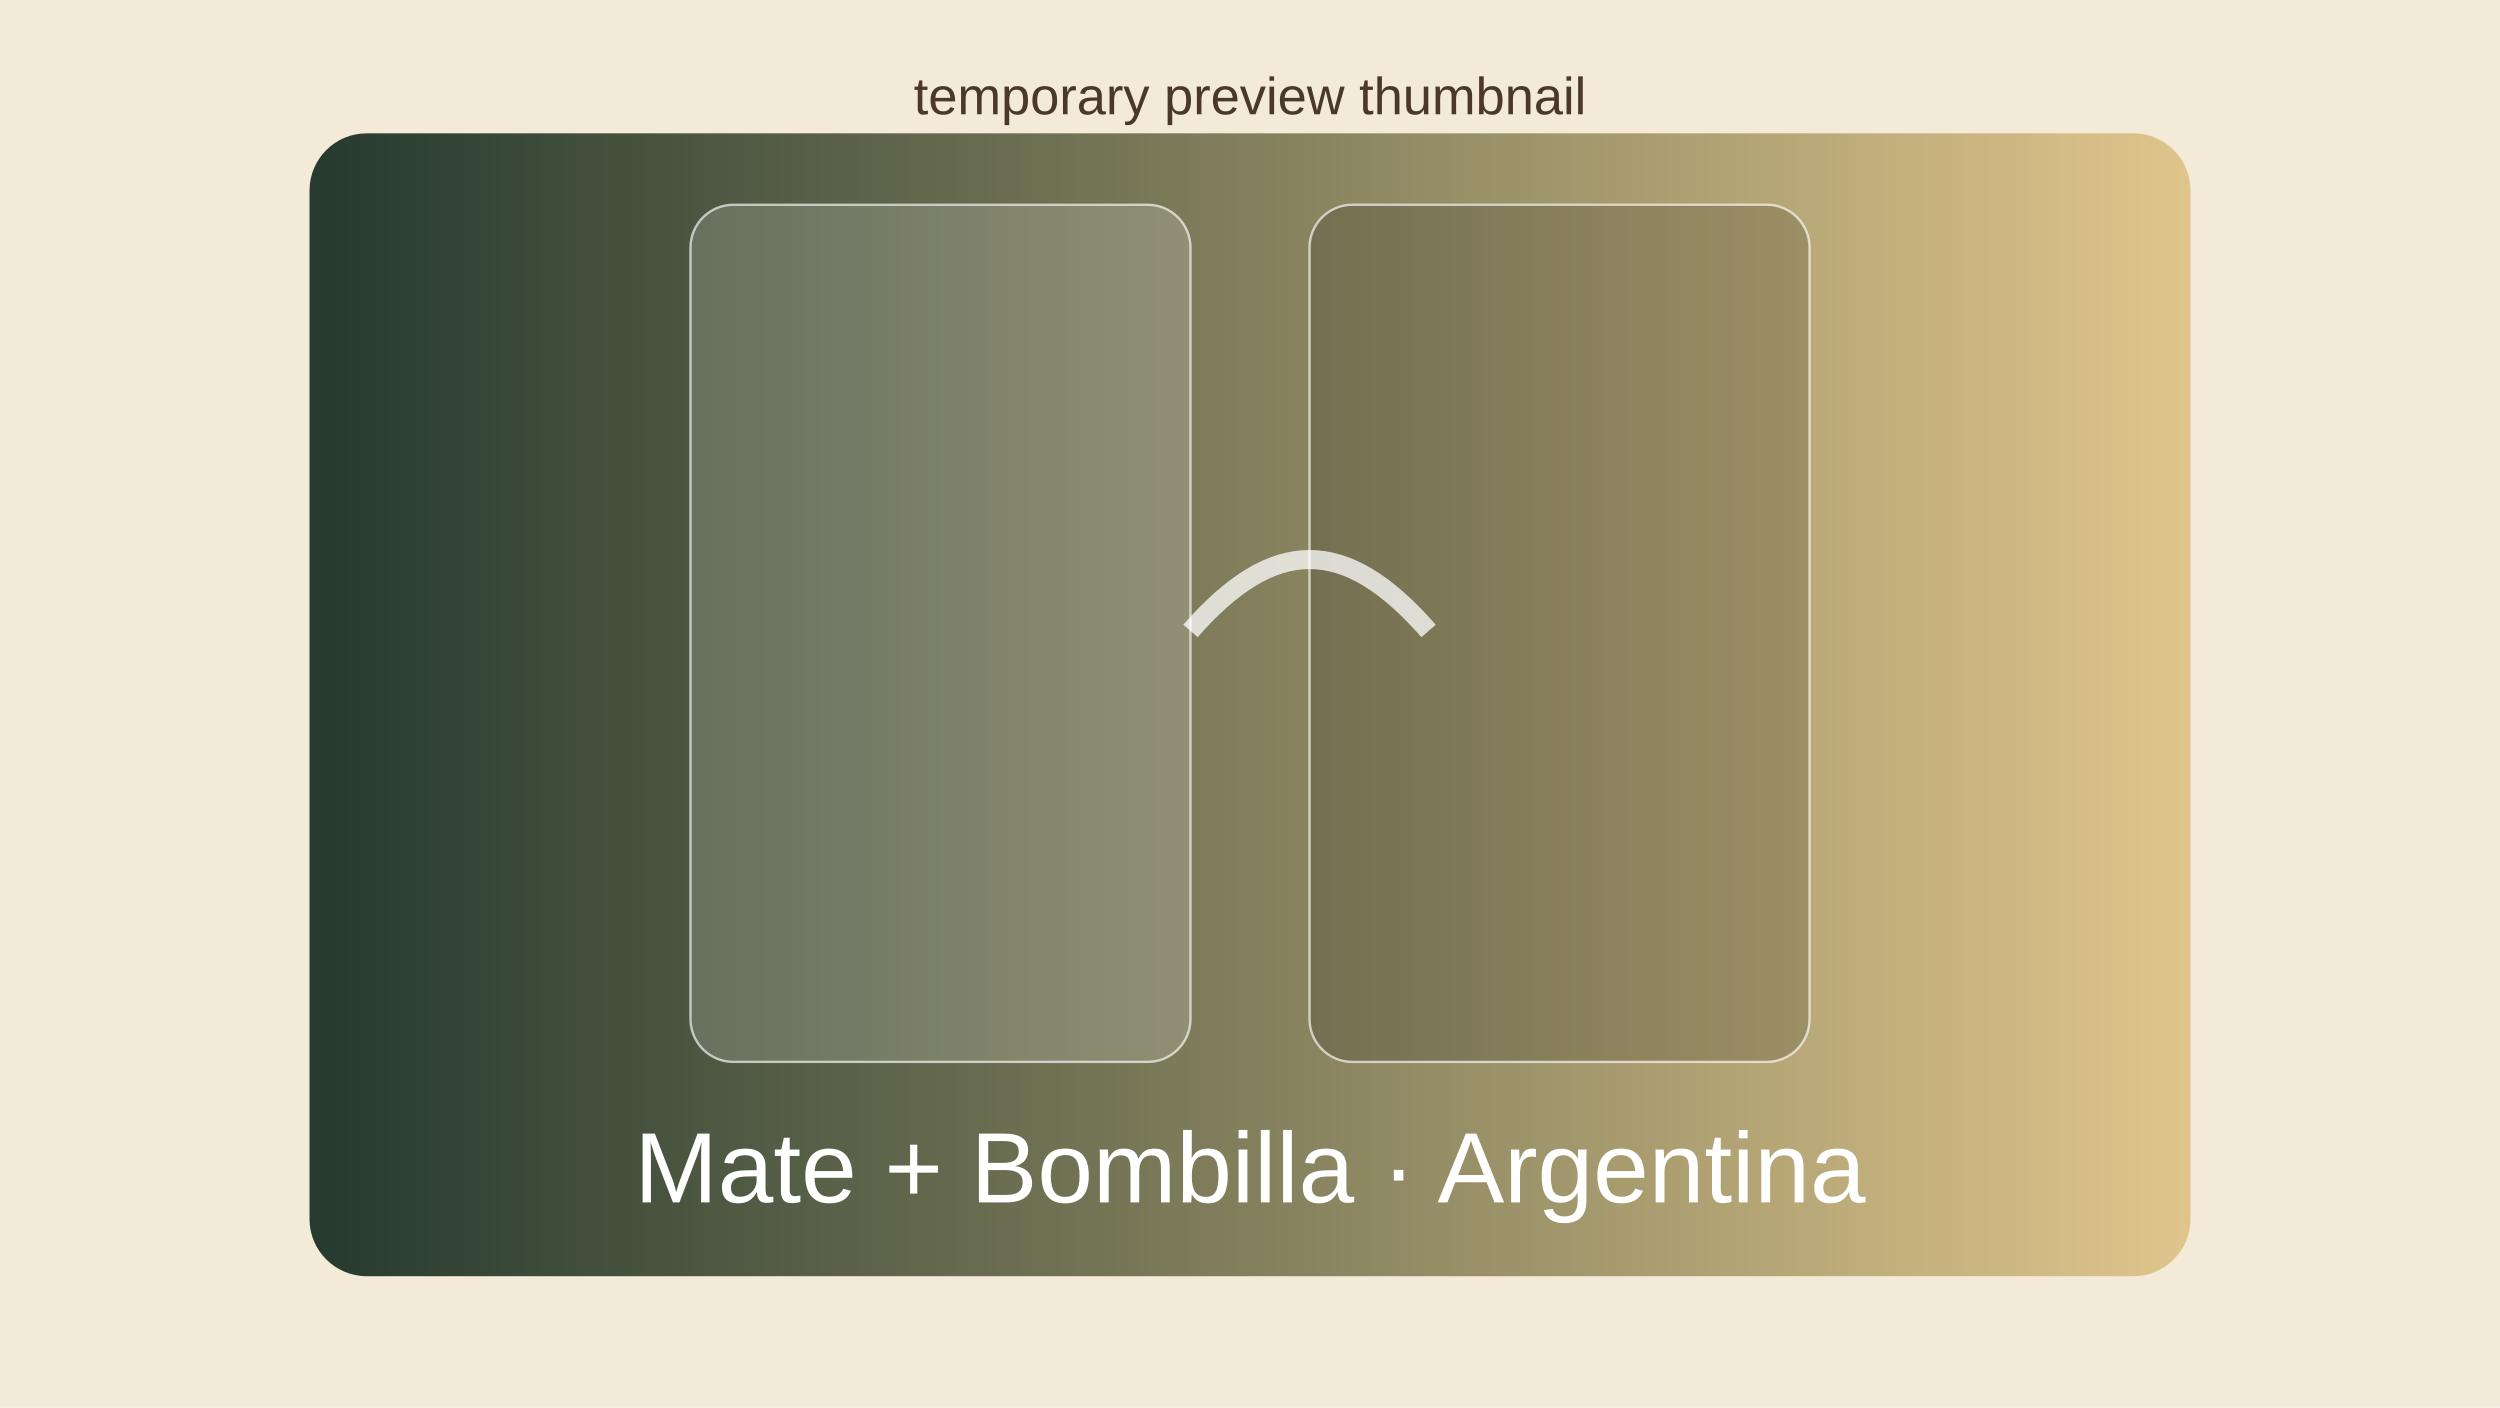
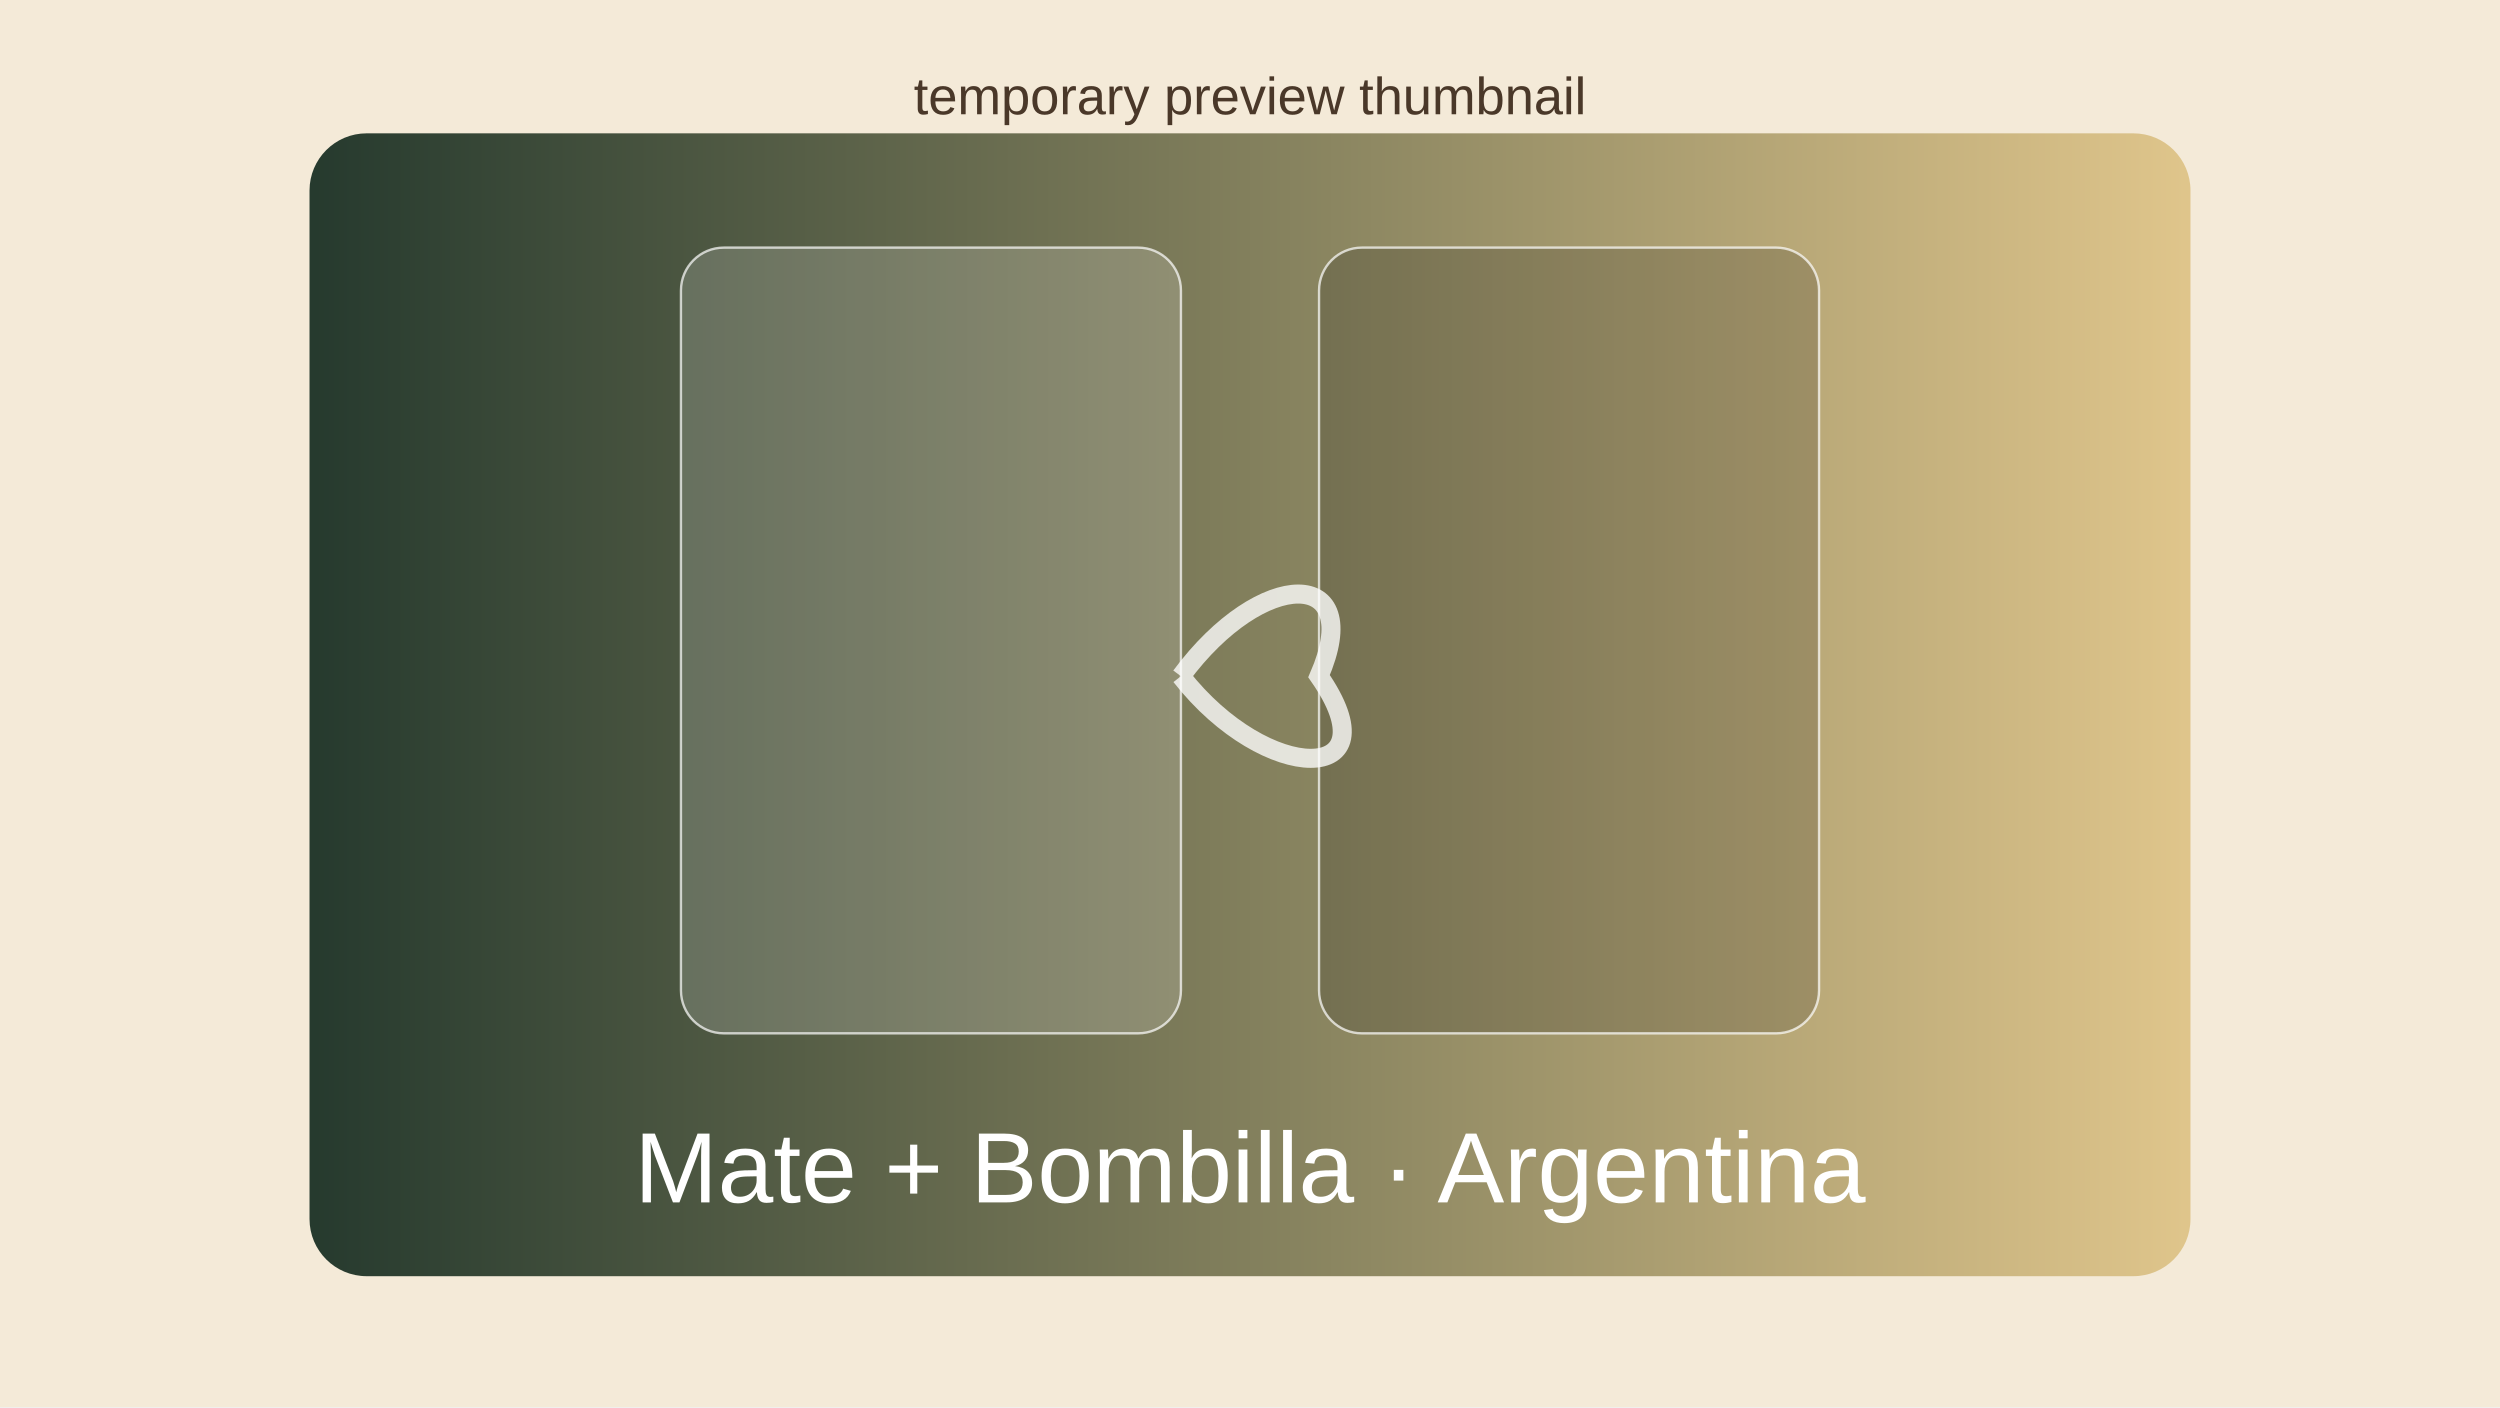
<svg xmlns="http://www.w3.org/2000/svg" viewBox="0 0 1050 591">
  <defs>
    <linearGradient id="g" x1="0" x2="1">
      <stop stop-color="#263a2e" />
      <stop offset="1" stop-color="#dfc58b" />
    </linearGradient>
  </defs>
  <rect width="1050" height="591" fill="#f4ead8" />
  <rect x="130" y="56" width="790" height="480" rx="24" fill="url(#g)" />
-   <rect x="290" y="86" width="210" height="360" rx="18" fill="rgba(255,255,255,.16)" stroke="rgba(255,255,255,.65)" />
-   <rect x="550" y="86" width="210" height="360" rx="18" fill="rgba(0,0,0,.16)" stroke="rgba(255,255,255,.65)" />
-   <path d="M500 265 C535 225 565 225 600 265" fill="none" stroke="rgba(255,255,255,.75)" stroke-width="8" />
+   <rect x="286" y="104" width="210" height="330" rx="18" fill="rgba(255,255,255,.16)" stroke="rgba(255,255,255,.7)" />
+   <rect x="554" y="104" width="210" height="330" rx="18" fill="rgba(0,0,0,.16)" stroke="rgba(255,255,255,.7)" />
+   <path d="M496 284 C530 238 574 238 554 284 C586 330 532 330 496 284" fill="none" stroke="rgba(255,255,255,.78)" stroke-width="8" />
  <text x="525" y="505" text-anchor="middle" font-family="Arial, sans-serif" font-size="42" fill="#fff">Mate + Bombilla · Argentina</text>
  <text x="525" y="48" text-anchor="middle" font-family="Arial, sans-serif" font-size="22" fill="#4a3829">temporary preview thumbnail</text>
</svg>
